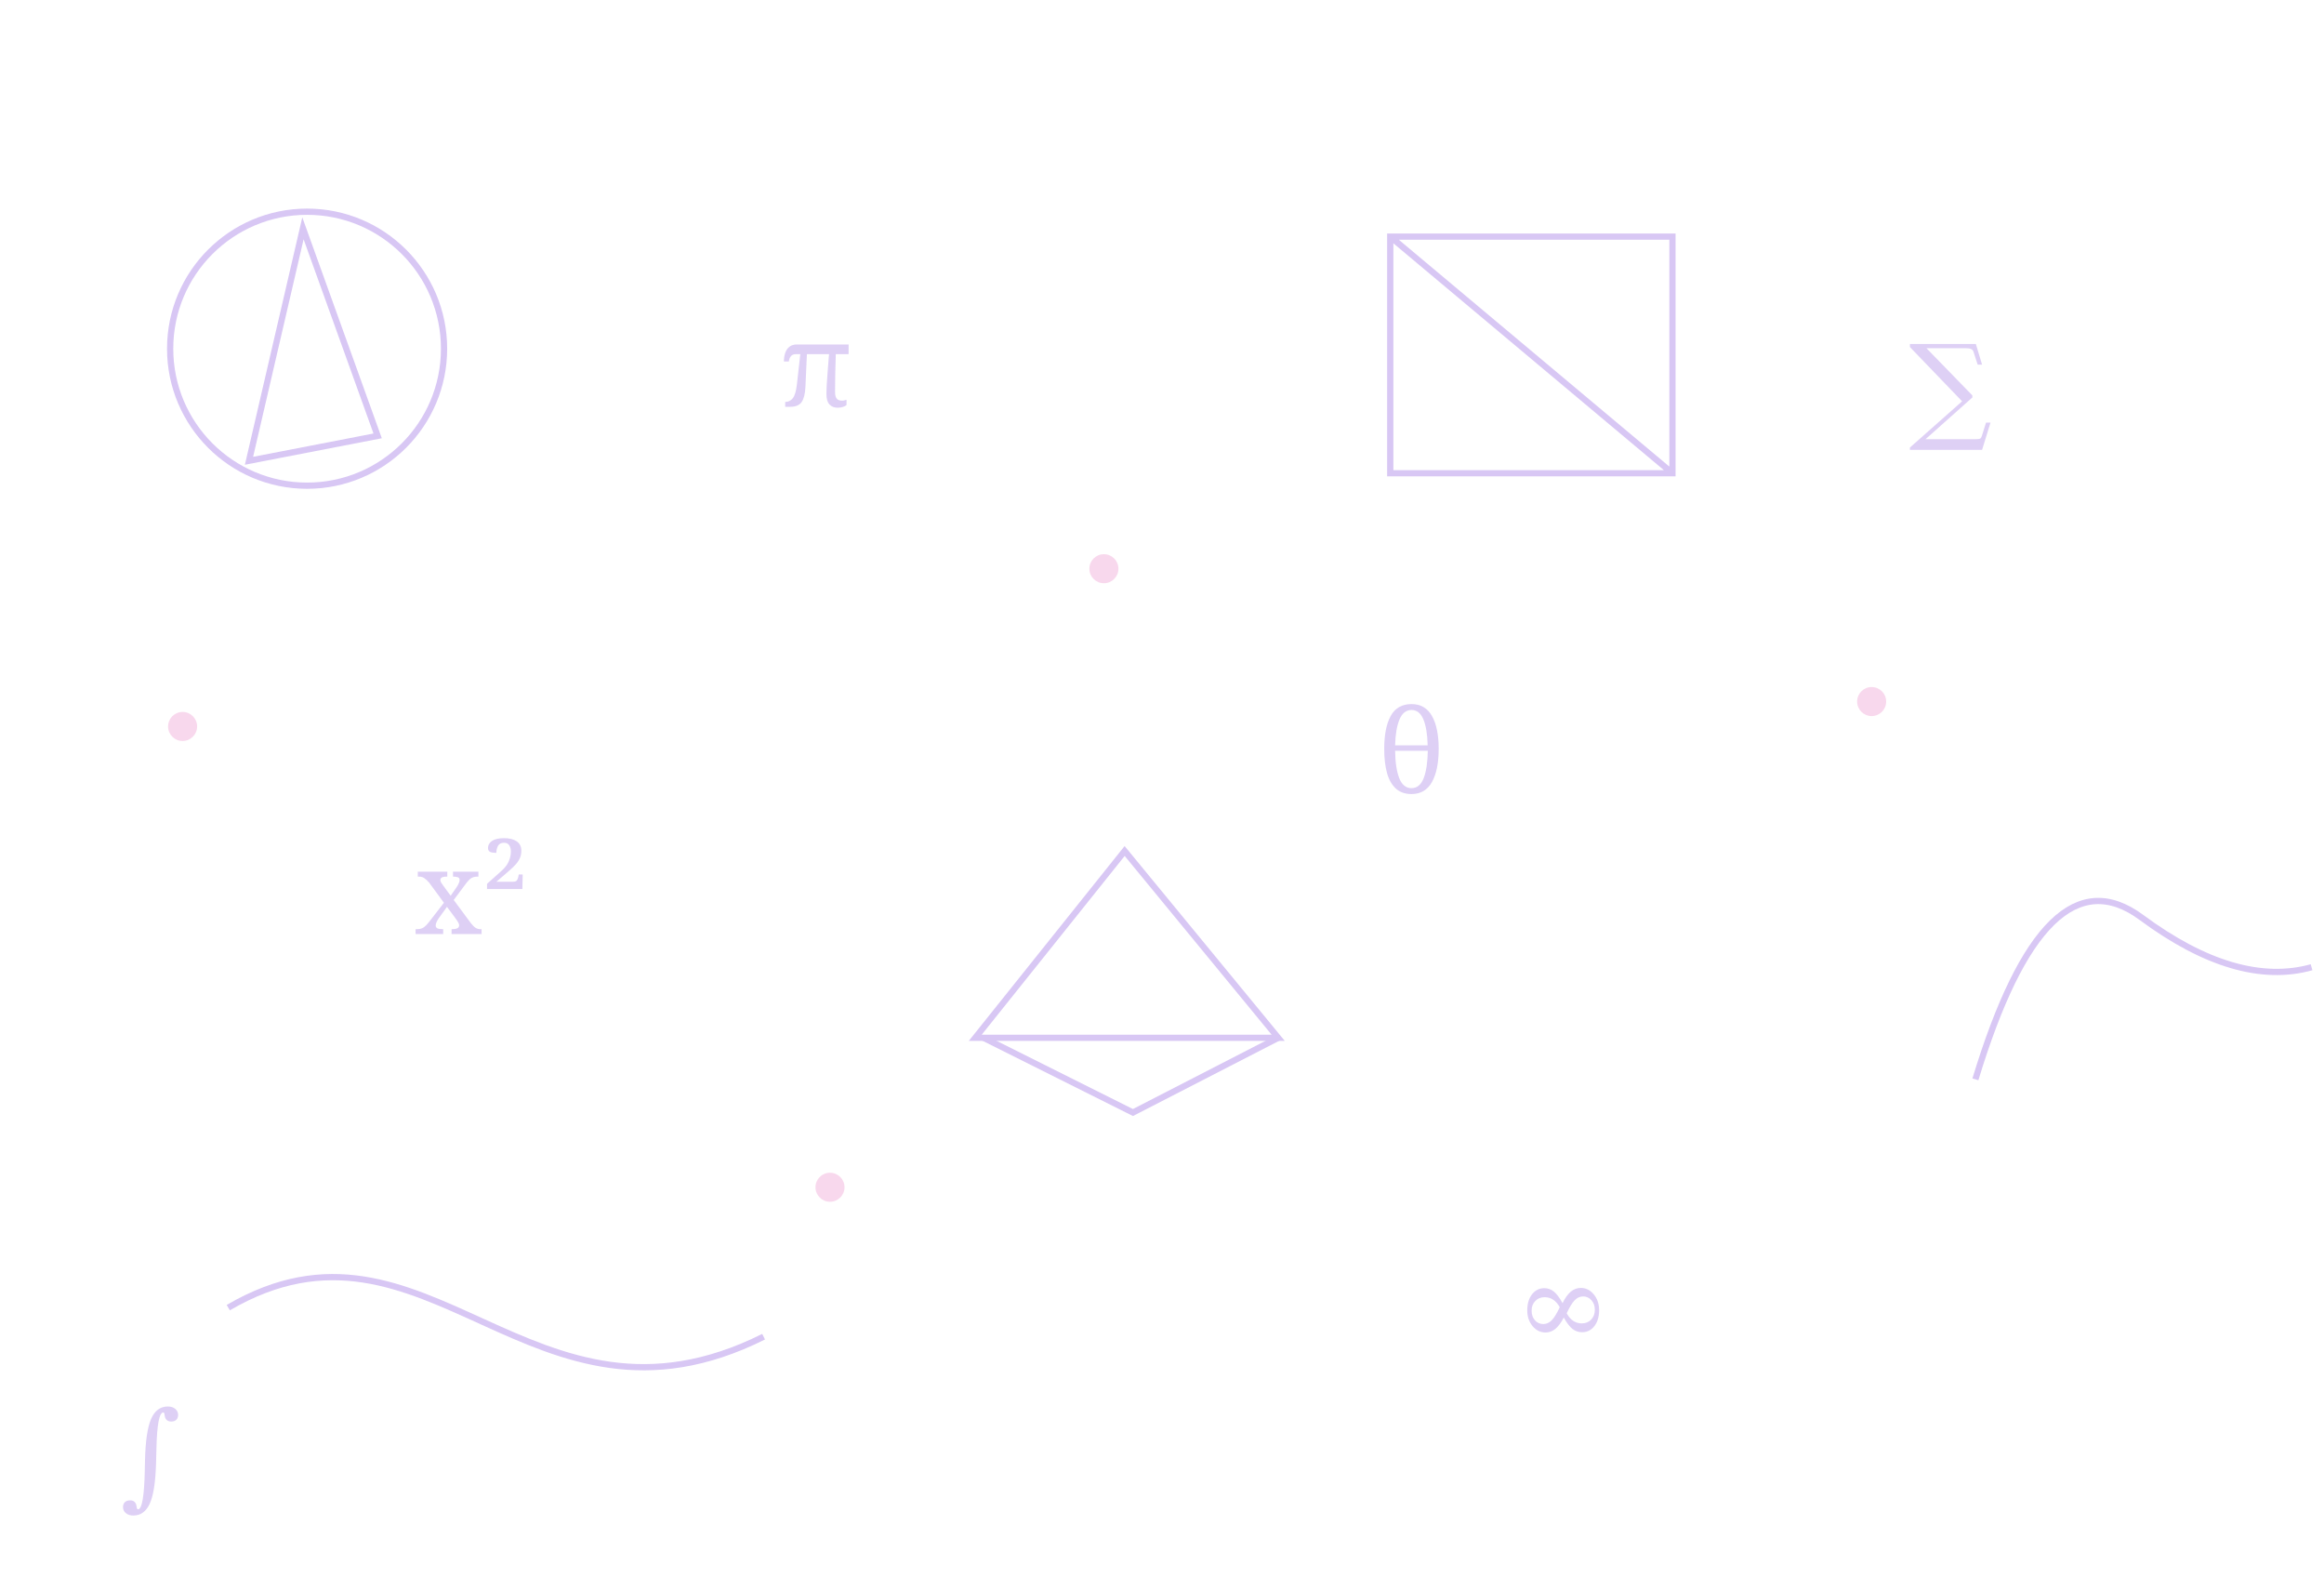
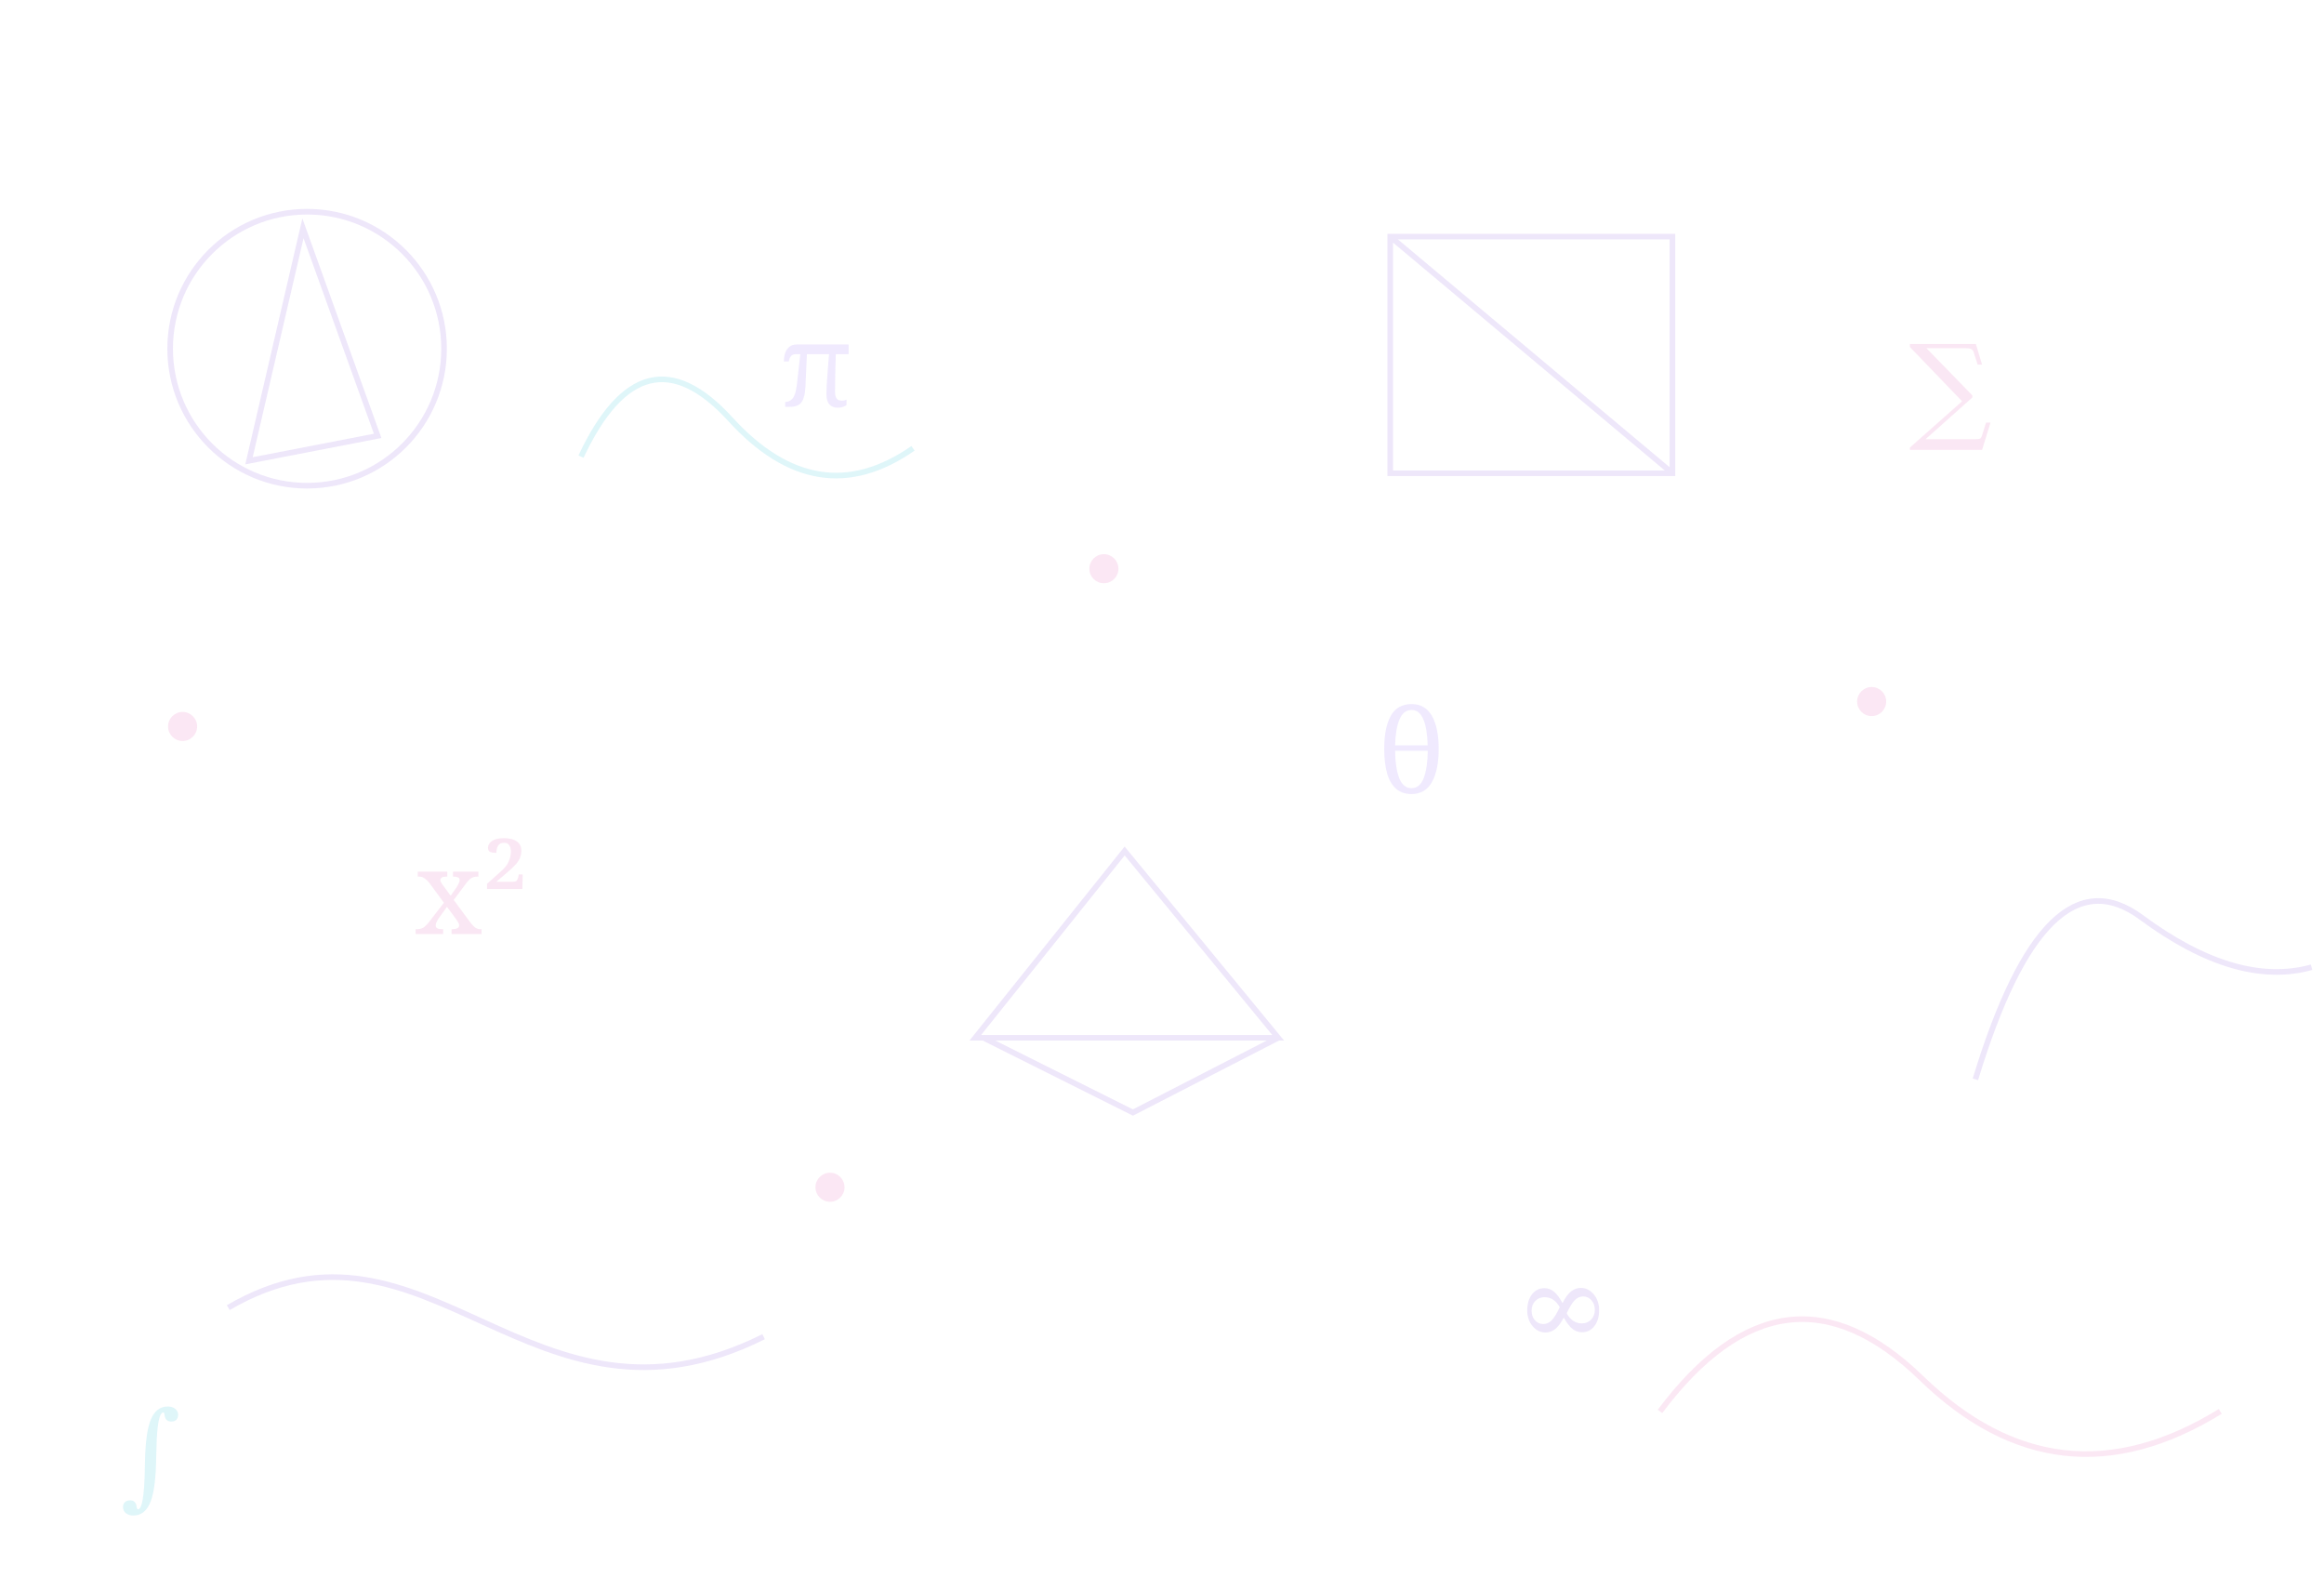
<svg xmlns="http://www.w3.org/2000/svg" width="560" height="380" viewBox="0 0 560 380" role="img" aria-label="Subtle mathematics pattern">
-   <g fill="none" stroke="#7b42d9" stroke-width="1.5" opacity=".30">
+   <g fill="none" stroke="#7b42d9" stroke-width="1.35" opacity=".13">
    <circle cx="74" cy="84" r="33" />
    <path d="M60 111 L73 55 L91 105 Z" />
    <path d="M335 57 L403 57 L403 114 L335 114 Z M335 57 L403 114" />
    <path d="M476 260 Q493 204 516 221 T557 233" />
    <path d="M55 315 C103 287 128 350 184 322" />
    <path d="M235 250 L271 205 L308 250 Z" />
+     <path d="M400 340 Q430 300 463 332 T535 340" stroke="#e14eac" />
+     <path d="M140 110 Q155 78 176 101 T220 108" stroke="#06b6d4" />
    <path d="M237 250 L273 268 L308 250" />
  </g>
-   <g font-family="Georgia,serif" font-size="28" fill="#7b42d9" opacity=".25">
-     <text x="188" y="98">π</text>
-     <text x="460" y="103">∑</text>
-     <text x="100" y="225">x²</text>
-     <text x="365" y="324">∞</text>
-     <text x="29" y="360">∫</text>
-     <text x="332" y="191">θ</text>
+   <g font-family="Georgia,serif" font-size="28" fill="#9f5add" opacity=".13">
+     <text x="188" y="98" fill="#8b5cf6">π</text>
+     <text x="460" y="103" fill="#d946a8">∑</text>
+     <text x="100" y="225" fill="#d946a8">x²</text>
+     <text x="365" y="324" fill="#7b42d9">∞</text>
+     <text x="29" y="360" fill="#06b6d4">∫</text>
+     <text x="332" y="191" fill="#8b5cf6">θ</text>
  </g>
-   <g fill="#e14eac" opacity=".22">
+   <g fill="#e14eac" opacity=".14">
    <circle cx="200" cy="286" r="3.5" />
    <circle cx="451" cy="169" r="3.5" />
    <circle cx="266" cy="137" r="3.5" />
    <circle cx="44" cy="175" r="3.5" />
  </g>
</svg>
